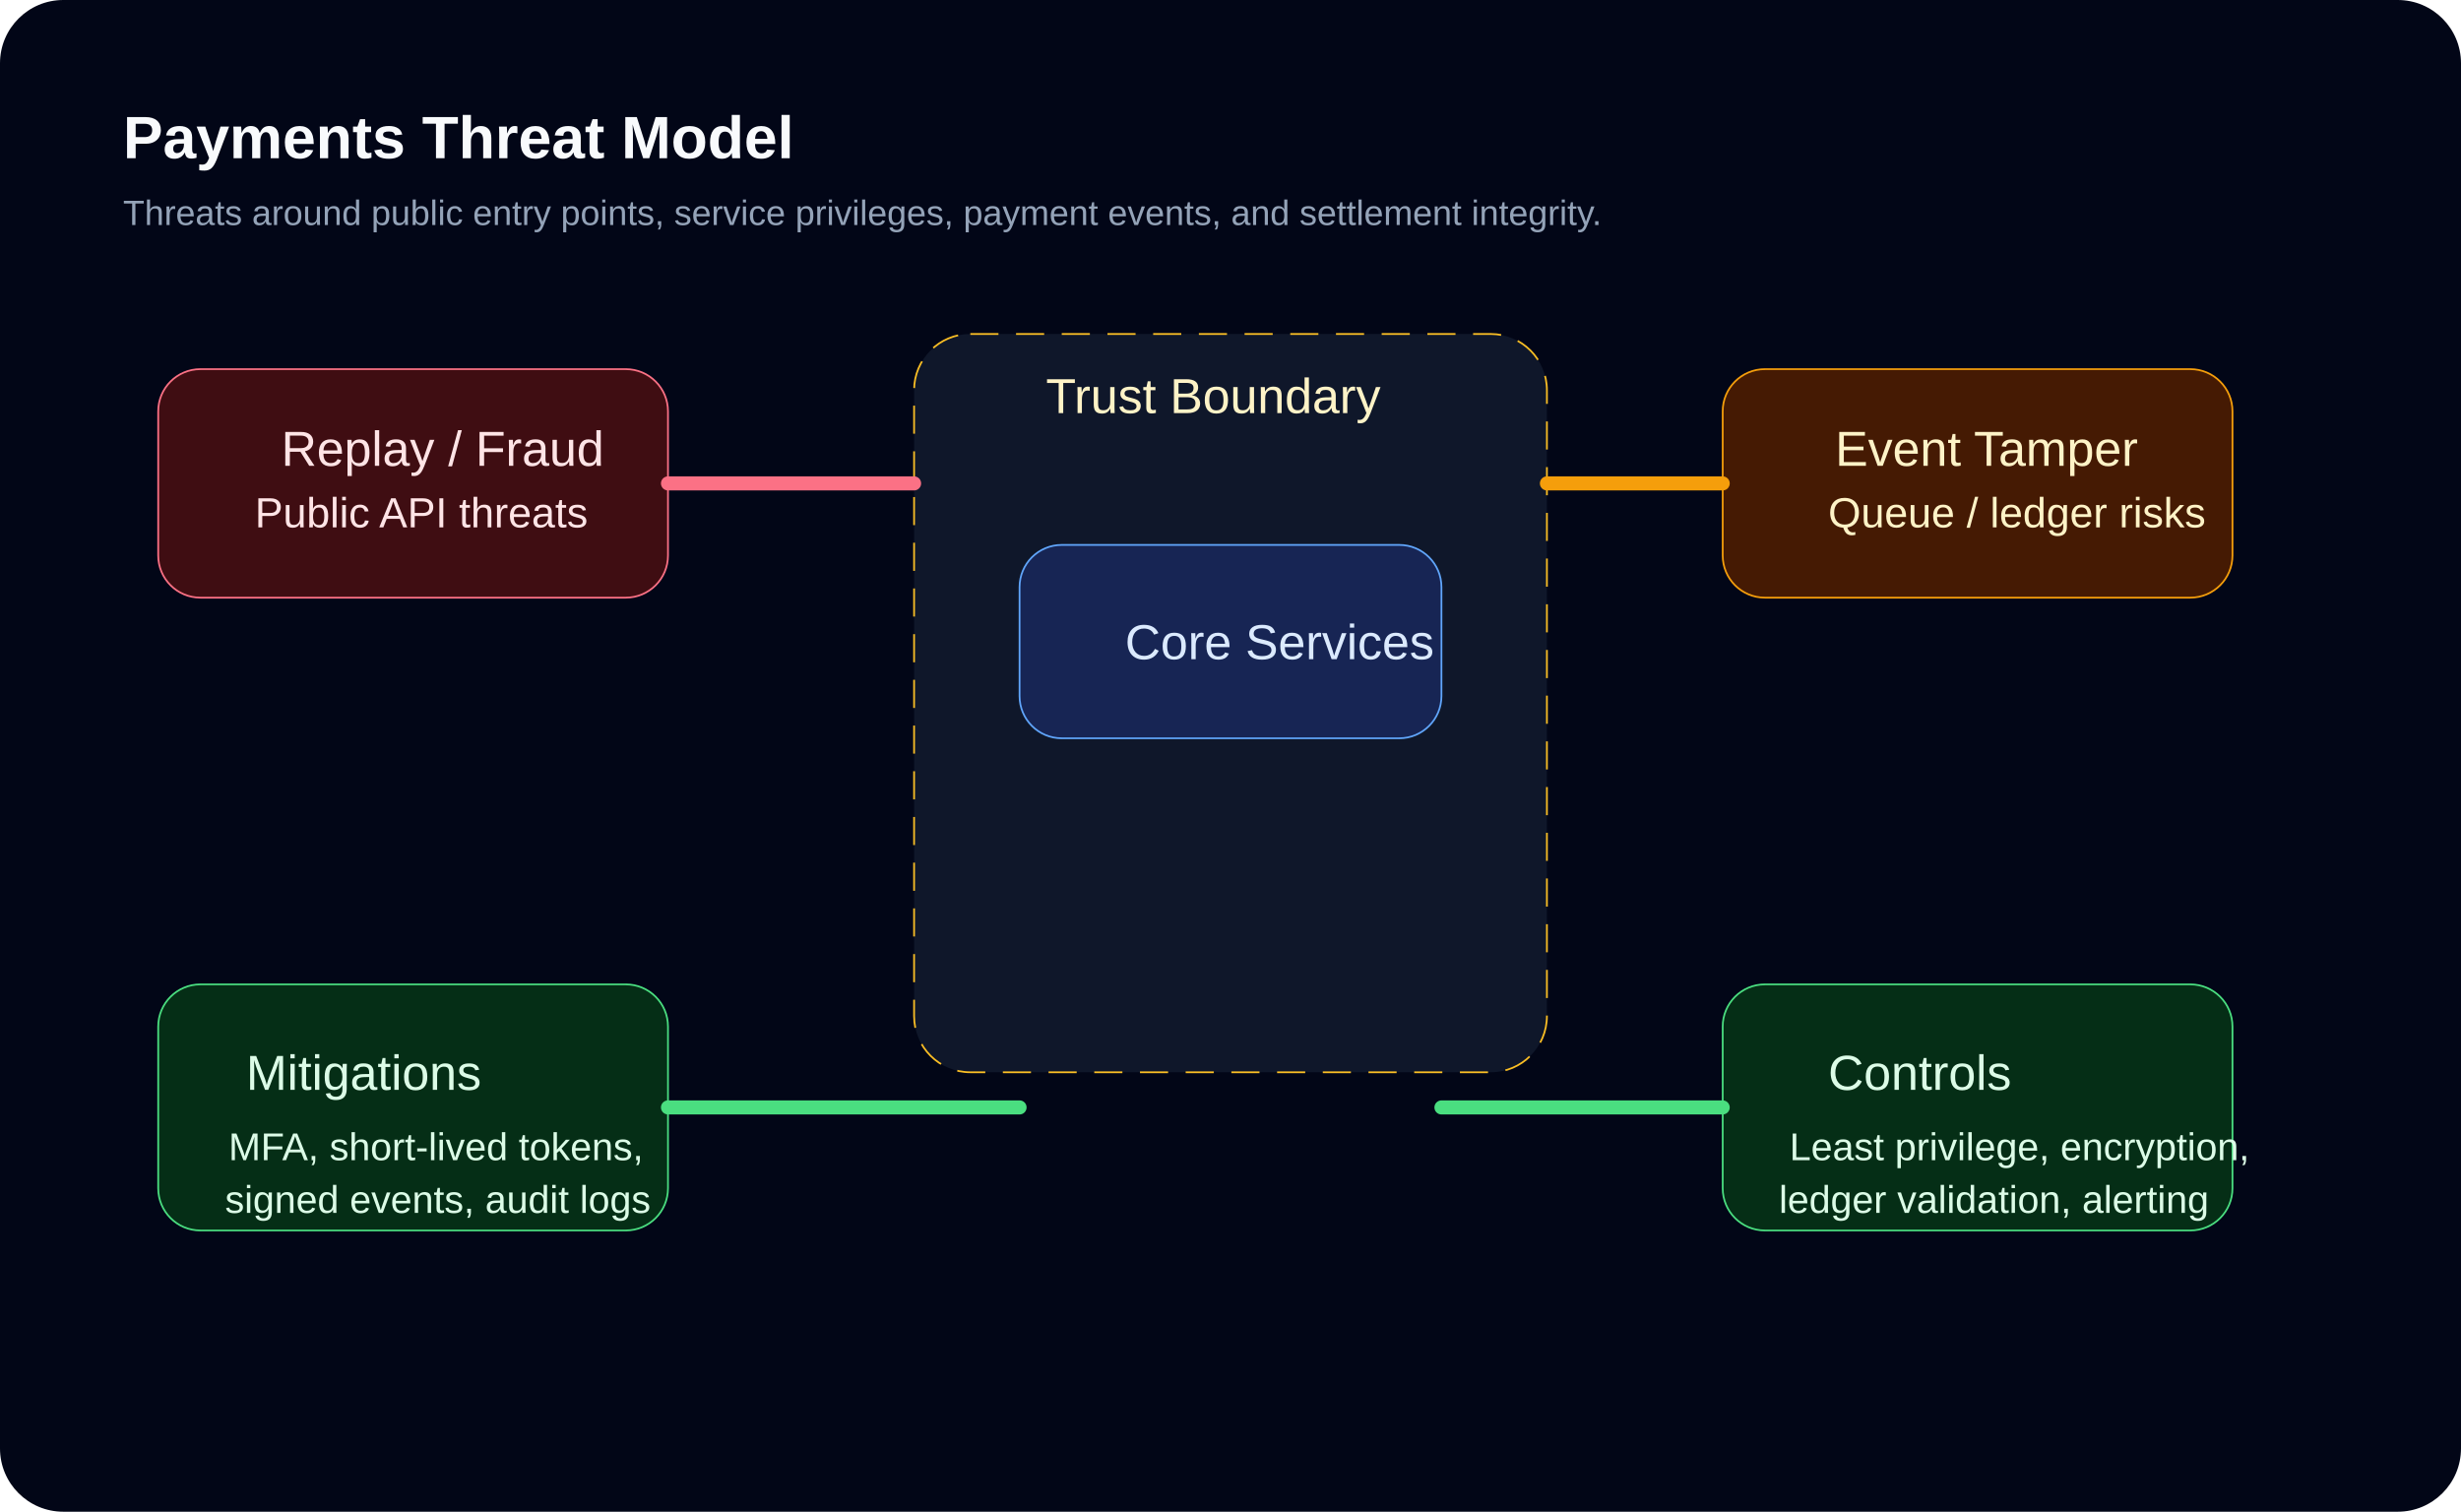
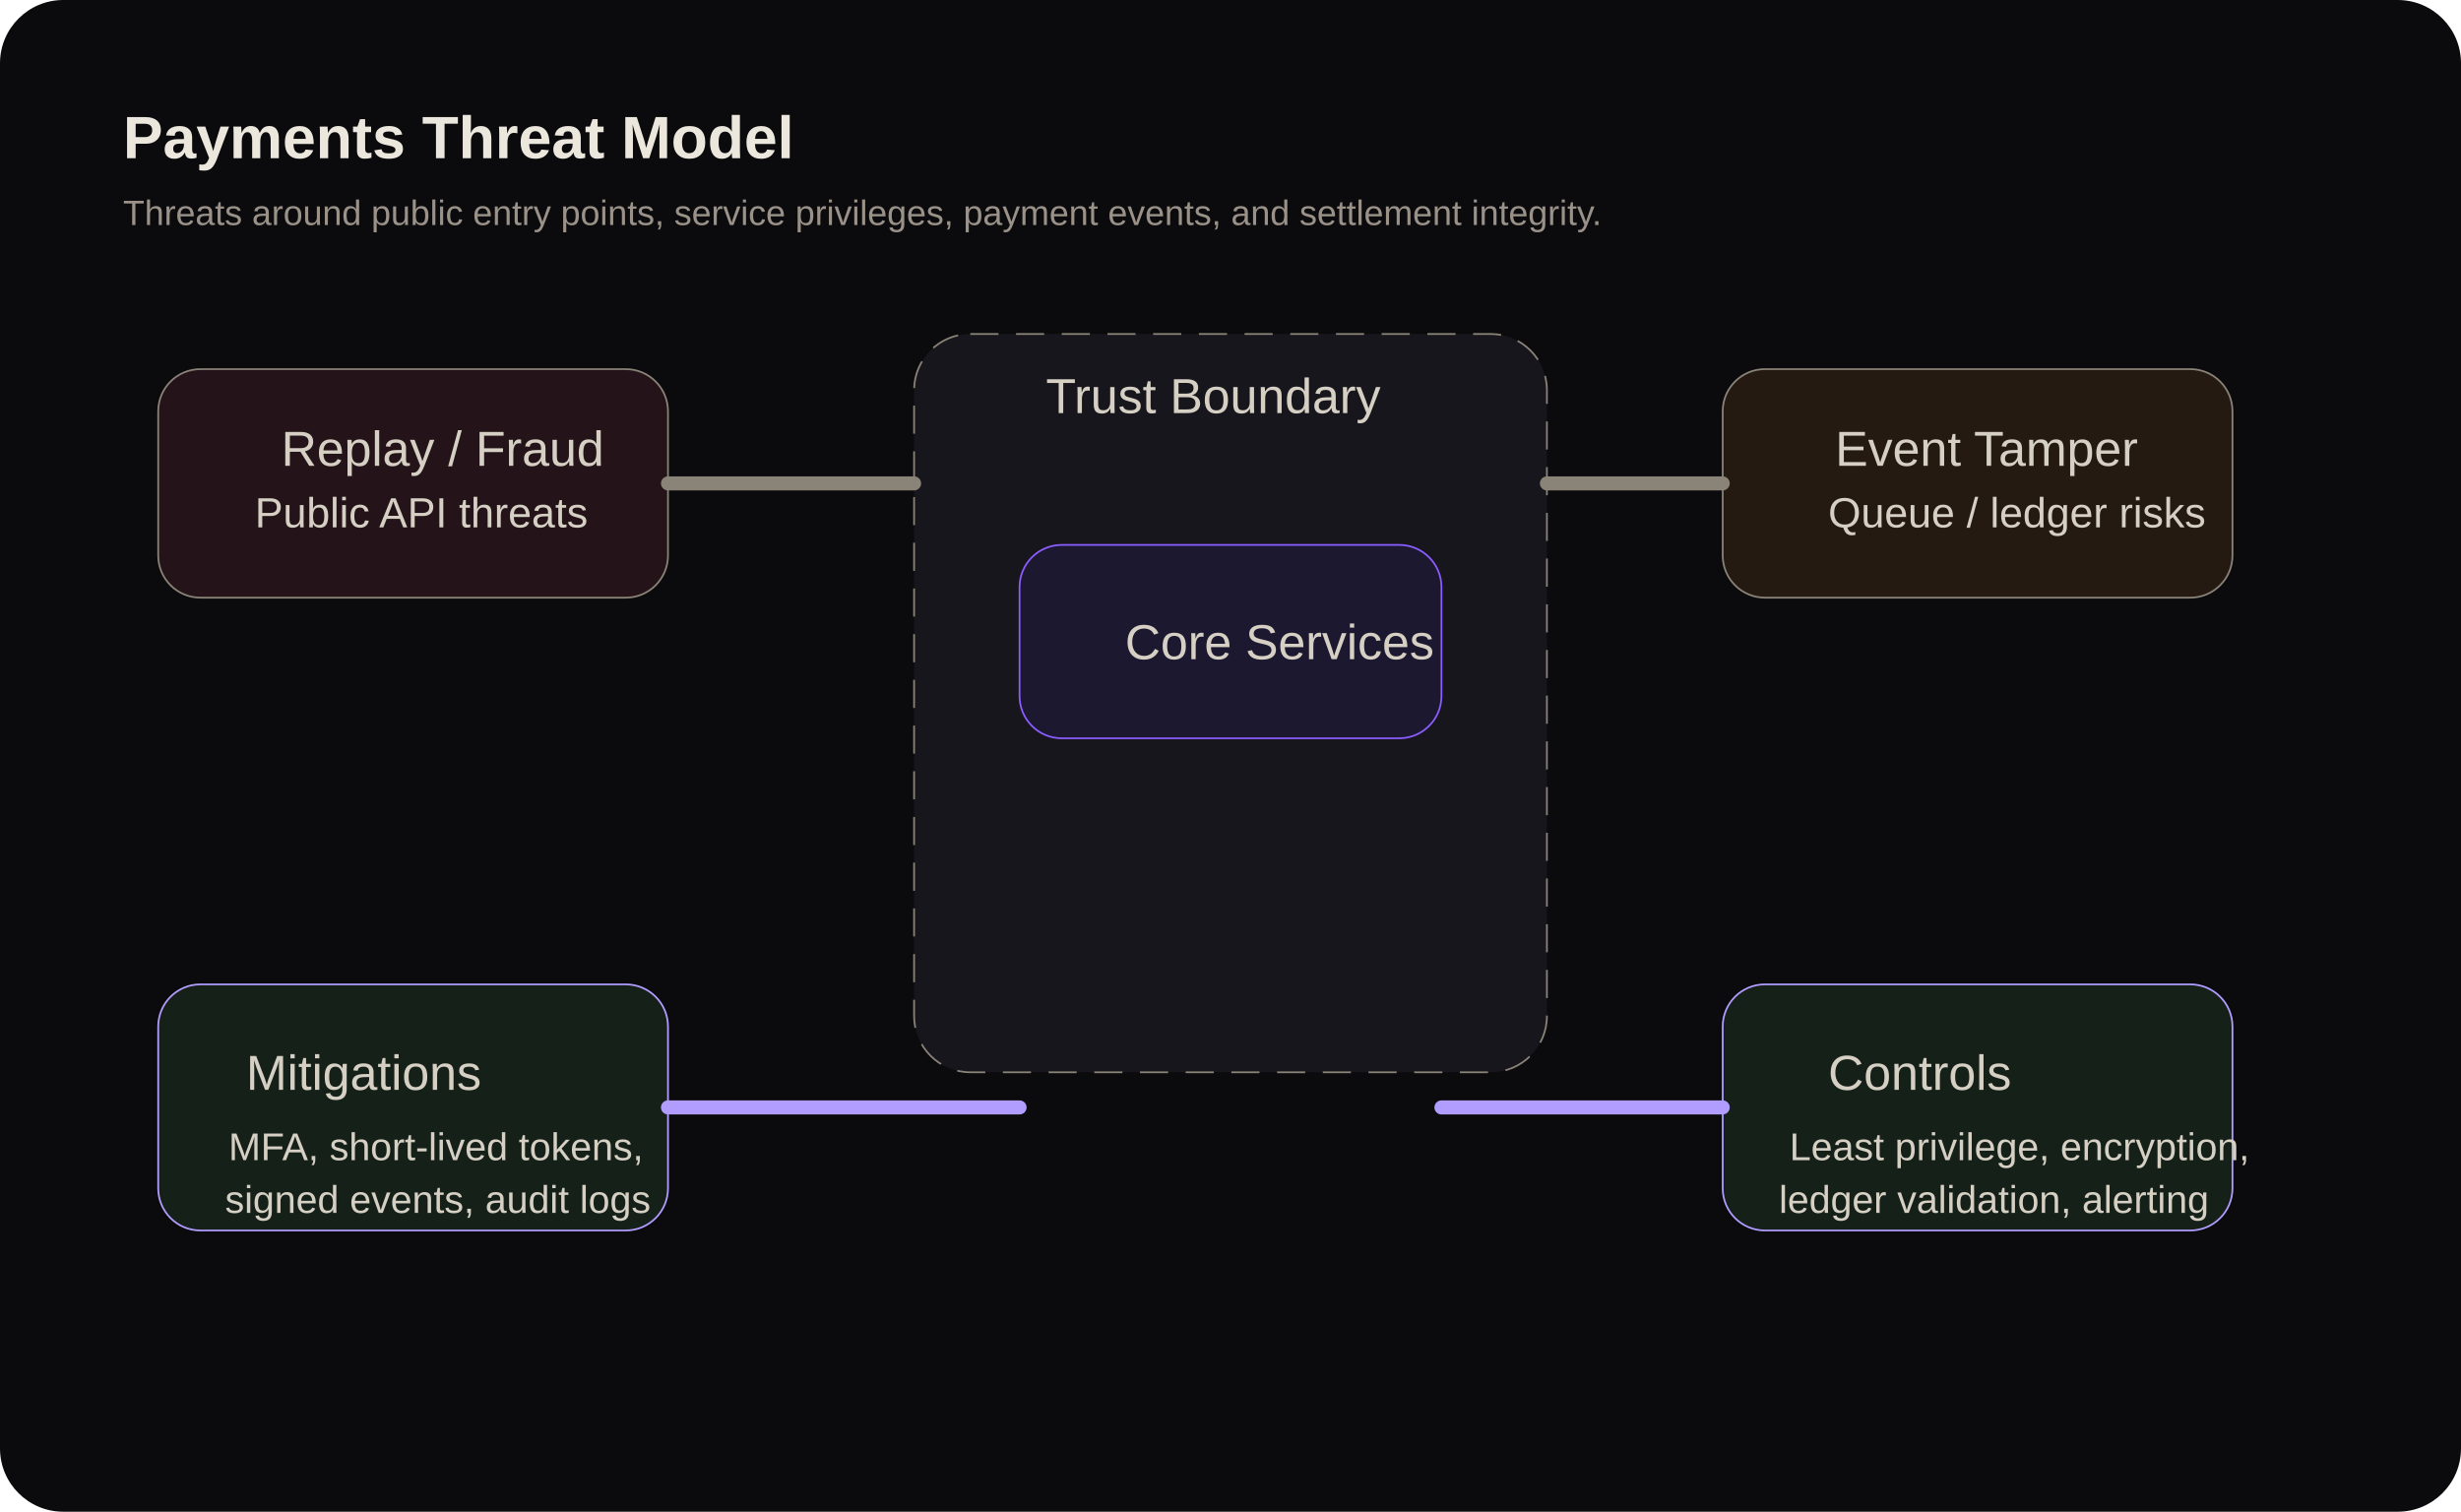
<svg xmlns="http://www.w3.org/2000/svg" width="1400" height="860" viewBox="0 0 1400 860" fill="none">
-   <rect width="1400" height="860" rx="36" fill="#020617" />
-   <text x="70" y="90" fill="#F8FAFC" font-family="Arial, sans-serif" font-size="34" font-weight="700">Payments Threat Model</text>
-   <text x="70" y="128" fill="#94A3B8" font-family="Arial, sans-serif" font-size="20">Threats around public entry points, service privileges, payment events, and settlement integrity.</text>
-   <rect x="90" y="210" width="290" height="130" rx="24" fill="#3F0D12" stroke="#FB7185" />
-   <text x="160" y="265" fill="#FFE4E6" font-family="Arial, sans-serif" font-size="28">Replay / Fraud</text>
-   <text x="145" y="300" fill="#FFE4E6" font-family="Arial, sans-serif" font-size="24">Public API threats</text>
-   <rect x="520" y="190" width="360" height="420" rx="32" fill="#0F172A" stroke="#FBBF24" stroke-dasharray="16 10" />
-   <text x="595" y="235" fill="#FEF3C7" font-family="Arial, sans-serif" font-size="28">Trust Boundary</text>
-   <rect x="580" y="310" width="240" height="110" rx="24" fill="#172554" stroke="#60A5FA" />
-   <text x="640" y="375" fill="#DBEAFE" font-family="Arial, sans-serif" font-size="28">Core Services</text>
-   <rect x="980" y="210" width="290" height="130" rx="24" fill="#451A03" stroke="#F59E0B" />
-   <text x="1044" y="265" fill="#FEF3C7" font-family="Arial, sans-serif" font-size="28">Event Tamper</text>
-   <text x="1040" y="300" fill="#FEF3C7" font-family="Arial, sans-serif" font-size="24">Queue / ledger risks</text>
-   <rect x="90" y="560" width="290" height="140" rx="24" fill="#052E16" stroke="#4ADE80" />
-   <text x="140" y="620" fill="#DCFCE7" font-family="Arial, sans-serif" font-size="28">Mitigations</text>
-   <text x="130" y="660" fill="#DCFCE7" font-family="Arial, sans-serif" font-size="22">MFA, short-lived tokens,</text>
-   <text x="128" y="690" fill="#DCFCE7" font-family="Arial, sans-serif" font-size="22">signed events, audit logs</text>
-   <rect x="980" y="560" width="290" height="140" rx="24" fill="#052E16" stroke="#4ADE80" />
-   <text x="1040" y="620" fill="#DCFCE7" font-family="Arial, sans-serif" font-size="28">Controls</text>
-   <text x="1018" y="660" fill="#DCFCE7" font-family="Arial, sans-serif" font-size="22">Least privilege, encryption,</text>
-   <text x="1012" y="690" fill="#DCFCE7" font-family="Arial, sans-serif" font-size="22">ledger validation, alerting</text>
-   <path d="M380 275H520" stroke="#FB7185" stroke-width="8" stroke-linecap="round" />
-   <path d="M880 275H980" stroke="#F59E0B" stroke-width="8" stroke-linecap="round" />
-   <path d="M380 630H580" stroke="#4ADE80" stroke-width="8" stroke-linecap="round" />
-   <path d="M820 630H980" stroke="#4ADE80" stroke-width="8" stroke-linecap="round" />
+   <rect width="1400" height="860" rx="36" fill="#0b0a0d" />
+   <text x="70" y="90" fill="#ece7dd" font-family="Arial, sans-serif" font-size="34" font-weight="700">Payments Threat Model</text>
+   <text x="70" y="128" fill="#9a9288" font-family="Arial, sans-serif" font-size="20">Threats around public entry points, service privileges, payment events, and settlement integrity.</text>
+   <rect x="90" y="210" width="290" height="130" rx="24" fill="#241419" stroke="#8a8378" />
+   <text x="160" y="265" fill="#d5cfc4" font-family="Arial, sans-serif" font-size="28">Replay / Fraud</text>
+   <text x="145" y="300" fill="#d5cfc4" font-family="Arial, sans-serif" font-size="24">Public API threats</text>
+   <rect x="520" y="190" width="360" height="420" rx="32" fill="#17161c" stroke="#8a8378" stroke-dasharray="16 10" />
+   <text x="595" y="235" fill="#d5cfc4" font-family="Arial, sans-serif" font-size="28">Trust Boundary</text>
+   <rect x="580" y="310" width="240" height="110" rx="24" fill="#1c1830" stroke="#8b5cff" />
+   <text x="640" y="375" fill="#d5cfc4" font-family="Arial, sans-serif" font-size="28">Core Services</text>
+   <rect x="980" y="210" width="290" height="130" rx="24" fill="#241a12" stroke="#8a8378" />
+   <text x="1044" y="265" fill="#d5cfc4" font-family="Arial, sans-serif" font-size="28">Event Tamper</text>
+   <text x="1040" y="300" fill="#d5cfc4" font-family="Arial, sans-serif" font-size="24">Queue / ledger risks</text>
+   <rect x="90" y="560" width="290" height="140" rx="24" fill="#152018" stroke="#b19dff" />
+   <text x="140" y="620" fill="#d5cfc4" font-family="Arial, sans-serif" font-size="28">Mitigations</text>
+   <text x="130" y="660" fill="#d5cfc4" font-family="Arial, sans-serif" font-size="22">MFA, short-lived tokens,</text>
+   <text x="128" y="690" fill="#d5cfc4" font-family="Arial, sans-serif" font-size="22">signed events, audit logs</text>
+   <rect x="980" y="560" width="290" height="140" rx="24" fill="#152018" stroke="#b19dff" />
+   <text x="1040" y="620" fill="#d5cfc4" font-family="Arial, sans-serif" font-size="28">Controls</text>
+   <text x="1018" y="660" fill="#d5cfc4" font-family="Arial, sans-serif" font-size="22">Least privilege, encryption,</text>
+   <text x="1012" y="690" fill="#d5cfc4" font-family="Arial, sans-serif" font-size="22">ledger validation, alerting</text>
+   <path d="M380 275H520" stroke="#8a8378" stroke-width="8" stroke-linecap="round" />
+   <path d="M880 275H980" stroke="#8a8378" stroke-width="8" stroke-linecap="round" />
+   <path d="M380 630H580" stroke="#b19dff" stroke-width="8" stroke-linecap="round" />
+   <path d="M820 630H980" stroke="#b19dff" stroke-width="8" stroke-linecap="round" />
</svg>
